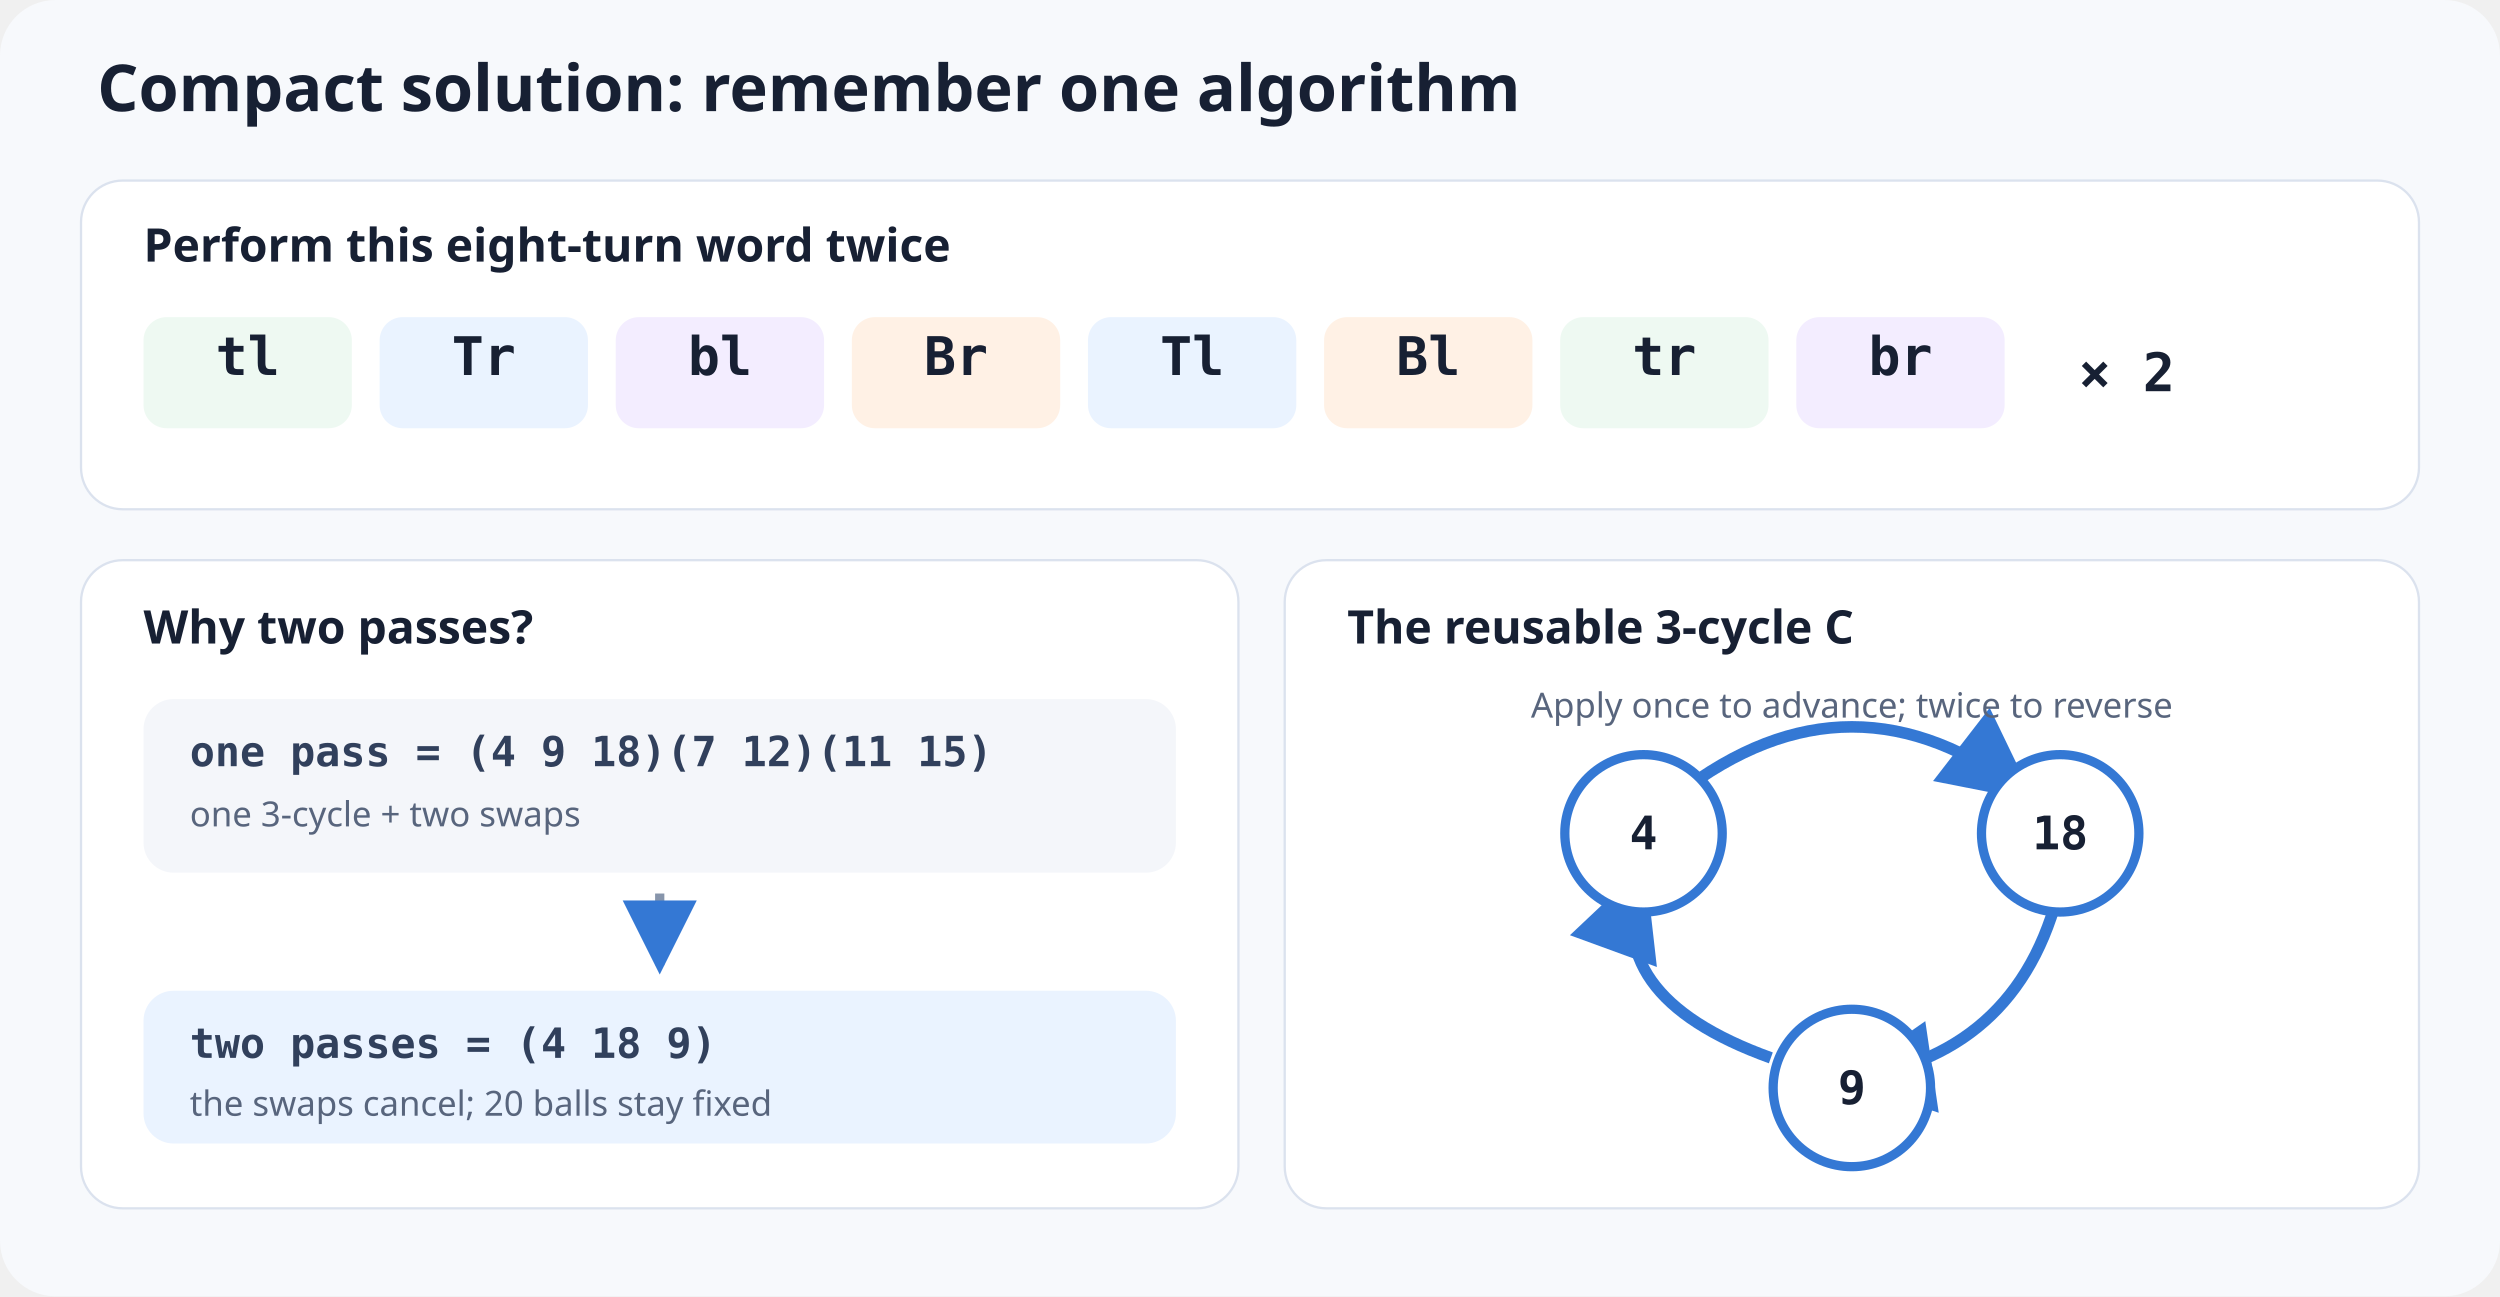
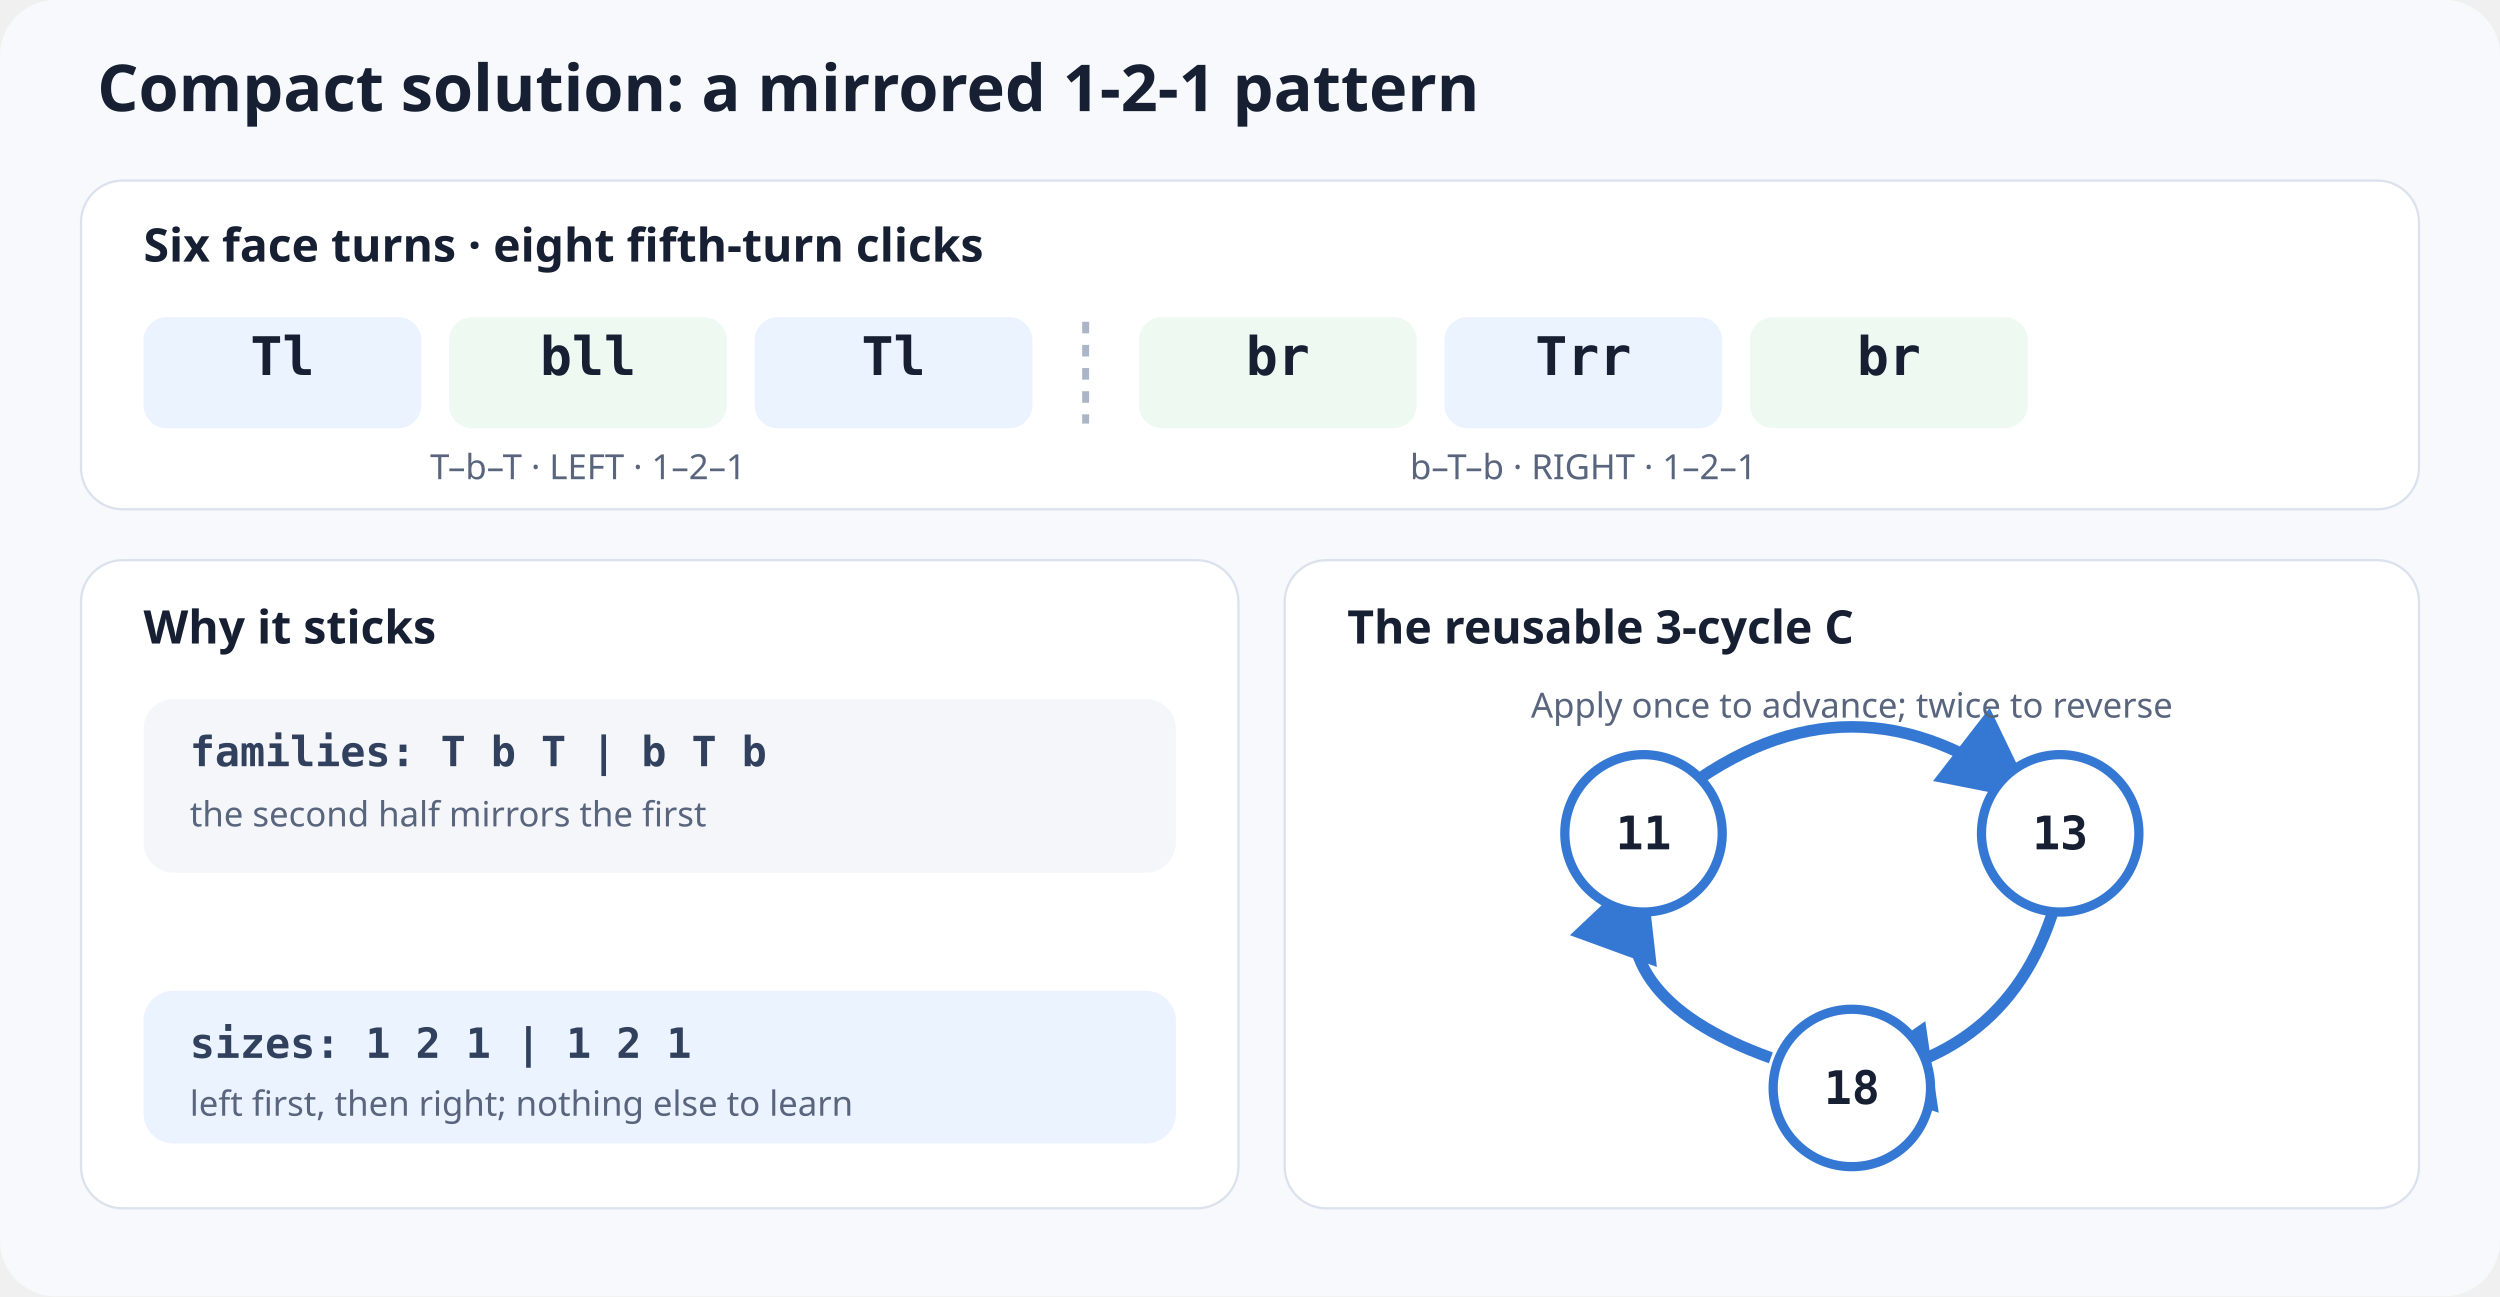
<svg xmlns="http://www.w3.org/2000/svg" width="1080" height="560" viewBox="0 0 1080 560" role="img" aria-labelledby="title desc">
  <defs>
    <style>
      .title { font: 700 28px system-ui, sans-serif; fill: #172033; }
      .heading { font: 700 20px system-ui, sans-serif; fill: #172033; }
      .sequence { font: 700 23px ui-monospace, monospace; fill: #172033; }
      .math { font: 700 18px ui-monospace, monospace; fill: #31405c; }
      .note { font: 15px system-ui, sans-serif; fill: #58657d; }
      .number { font: 700 20px ui-monospace, monospace; text-anchor: middle; dominant-baseline: central; fill: #172033; }
      .arrow { stroke: #3478d4; stroke-width: 5; fill: none; marker-end: url(#arrow); }
    </style>
    <marker id="arrow" markerWidth="8" markerHeight="8" refX="7" refY="4" orient="auto">
      <path d="M0 0 L8 4 L0 8 Z" fill="#3478d4" />
    </marker>
  </defs>
  <rect width="1080" height="560" rx="24" fill="#f7f9fc" />
-   <text x="42" y="48" class="title">Compact solution: remember one algorithm</text>
+   <text x="42" y="48" class="title">Compact solution: a mirrored 1-2-1 pattern</text>
  <rect x="35" y="78" width="1010" height="142" rx="18" fill="#ffffff" stroke="#dbe2ee" />
-   <text x="62" y="113" class="heading">Perform this eight-turn word twice</text>
+   <text x="62" y="113" class="heading">Six face turns · eight fifth-turn clicks</text>
  <g transform="translate(62 137)">
    <g class="sequence" text-anchor="middle">
-       <rect x="0" y="0" width="90" height="48" rx="10" fill="#eef9f2" />
-       <text x="45" y="25">tl</text>
-       <rect x="102" y="0" width="90" height="48" rx="10" fill="#eaf3ff" />
-       <text x="147" y="25">Tr</text>
-       <rect x="204" y="0" width="90" height="48" rx="10" fill="#f3edff" />
-       <text x="249" y="25">bl</text>
-       <rect x="306" y="0" width="90" height="48" rx="10" fill="#fff1e5" />
-       <text x="351" y="25">Br</text>
-       <rect x="408" y="0" width="90" height="48" rx="10" fill="#eaf3ff" />
-       <text x="453" y="25">Tl</text>
-       <rect x="510" y="0" width="90" height="48" rx="10" fill="#fff1e5" />
-       <text x="555" y="25">Bl</text>
-       <rect x="612" y="0" width="90" height="48" rx="10" fill="#eef9f2" />
-       <text x="657" y="25">tr</text>
-       <rect x="714" y="0" width="90" height="48" rx="10" fill="#f3edff" />
-       <text x="759" y="25">br</text>
+       <rect x="0" y="0" width="120" height="48" rx="10" fill="#eaf3ff" />
+       <text x="60" y="25">Tl</text>
+       <rect x="132" y="0" width="120" height="48" rx="10" fill="#eef9f2" />
+       <text x="192" y="25">bll</text>
+       <rect x="264" y="0" width="120" height="48" rx="10" fill="#eaf3ff" />
+       <text x="324" y="25">Tl</text>
+       <rect x="430" y="0" width="120" height="48" rx="10" fill="#eef9f2" />
+       <text x="490" y="25">br</text>
+       <rect x="562" y="0" width="120" height="48" rx="10" fill="#eaf3ff" />
+       <text x="622" y="25">Trr</text>
+       <rect x="694" y="0" width="120" height="48" rx="10" fill="#eef9f2" />
+       <text x="754" y="25">br</text>
    </g>
-     <text x="836" y="32" class="sequence">× 2</text>
+     <path d="M407 2 L407 46" stroke="#aab5c6" stroke-width="3" stroke-dasharray="5 5" />
+     <text x="192" y="70" class="note" text-anchor="middle">T–b–T · LEFT · 1–2–1</text>
+     <text x="622" y="70" class="note" text-anchor="middle">b–T–b · RIGHT · 1–2–1</text>
  </g>
  <rect x="35" y="242" width="500" height="280" rx="18" fill="#ffffff" stroke="#dbe2ee" />
-   <text x="62" y="278" class="heading">Why two passes?</text>
+   <text x="62" y="278" class="heading">Why it sticks</text>
  <rect x="62" y="302" width="446" height="75" rx="13" fill="#f4f6fa" />
-   <text x="82" y="331" class="math">one pass = (4 9 18)(7 12)(11 15)</text>
-   <text x="82" y="357" class="note">one 3-cycle + two swaps</text>
-   <path d="M285 386 L285 417" stroke="#8795ab" stroke-width="4" marker-end="url(#arrow)" />
+   <text x="82" y="331" class="math">families: T b T  |  b T b</text>
+   <text x="82" y="357" class="note">the second half mirrors the first</text>
  <rect x="62" y="428" width="446" height="66" rx="13" fill="#eaf3ff" />
-   <text x="82" y="457" class="math">two passes = (4 18 9)</text>
-   <text x="82" y="482" class="note">the swaps cancel; 20 balls stay fixed</text>
+   <text x="82" y="457" class="math">sizes: 1 2 1  |  1 2 1</text>
+   <text x="82" y="482" class="note">left first, then right; nothing else to learn</text>
  <rect x="555" y="242" width="490" height="280" rx="18" fill="#ffffff" stroke="#dbe2ee" />
  <text x="582" y="278" class="heading">The reusable 3-cycle C</text>
  <g class="arrow">
    <path d="M725 343 Q800 285 875 343" />
    <path d="M891 378 Q875 455 800 466" />
    <path d="M765 457 Q690 430 709 378" />
  </g>
  <g fill="#ffffff" stroke="#3478d4" stroke-width="4">
    <circle cx="710" cy="360" r="34" />
    <circle cx="890" cy="360" r="34" />
    <circle cx="800" cy="470" r="34" />
  </g>
  <g class="number">
-     <text x="710" y="360">4</text>
-     <text x="890" y="360">18</text>
-     <text x="800" y="470">9</text>
+     <text x="710" y="360">11</text>
+     <text x="890" y="360">13</text>
+     <text x="800" y="470">18</text>
  </g>
  <text x="800" y="310" class="note" text-anchor="middle">Apply once to advance; twice to reverse</text>
</svg>
